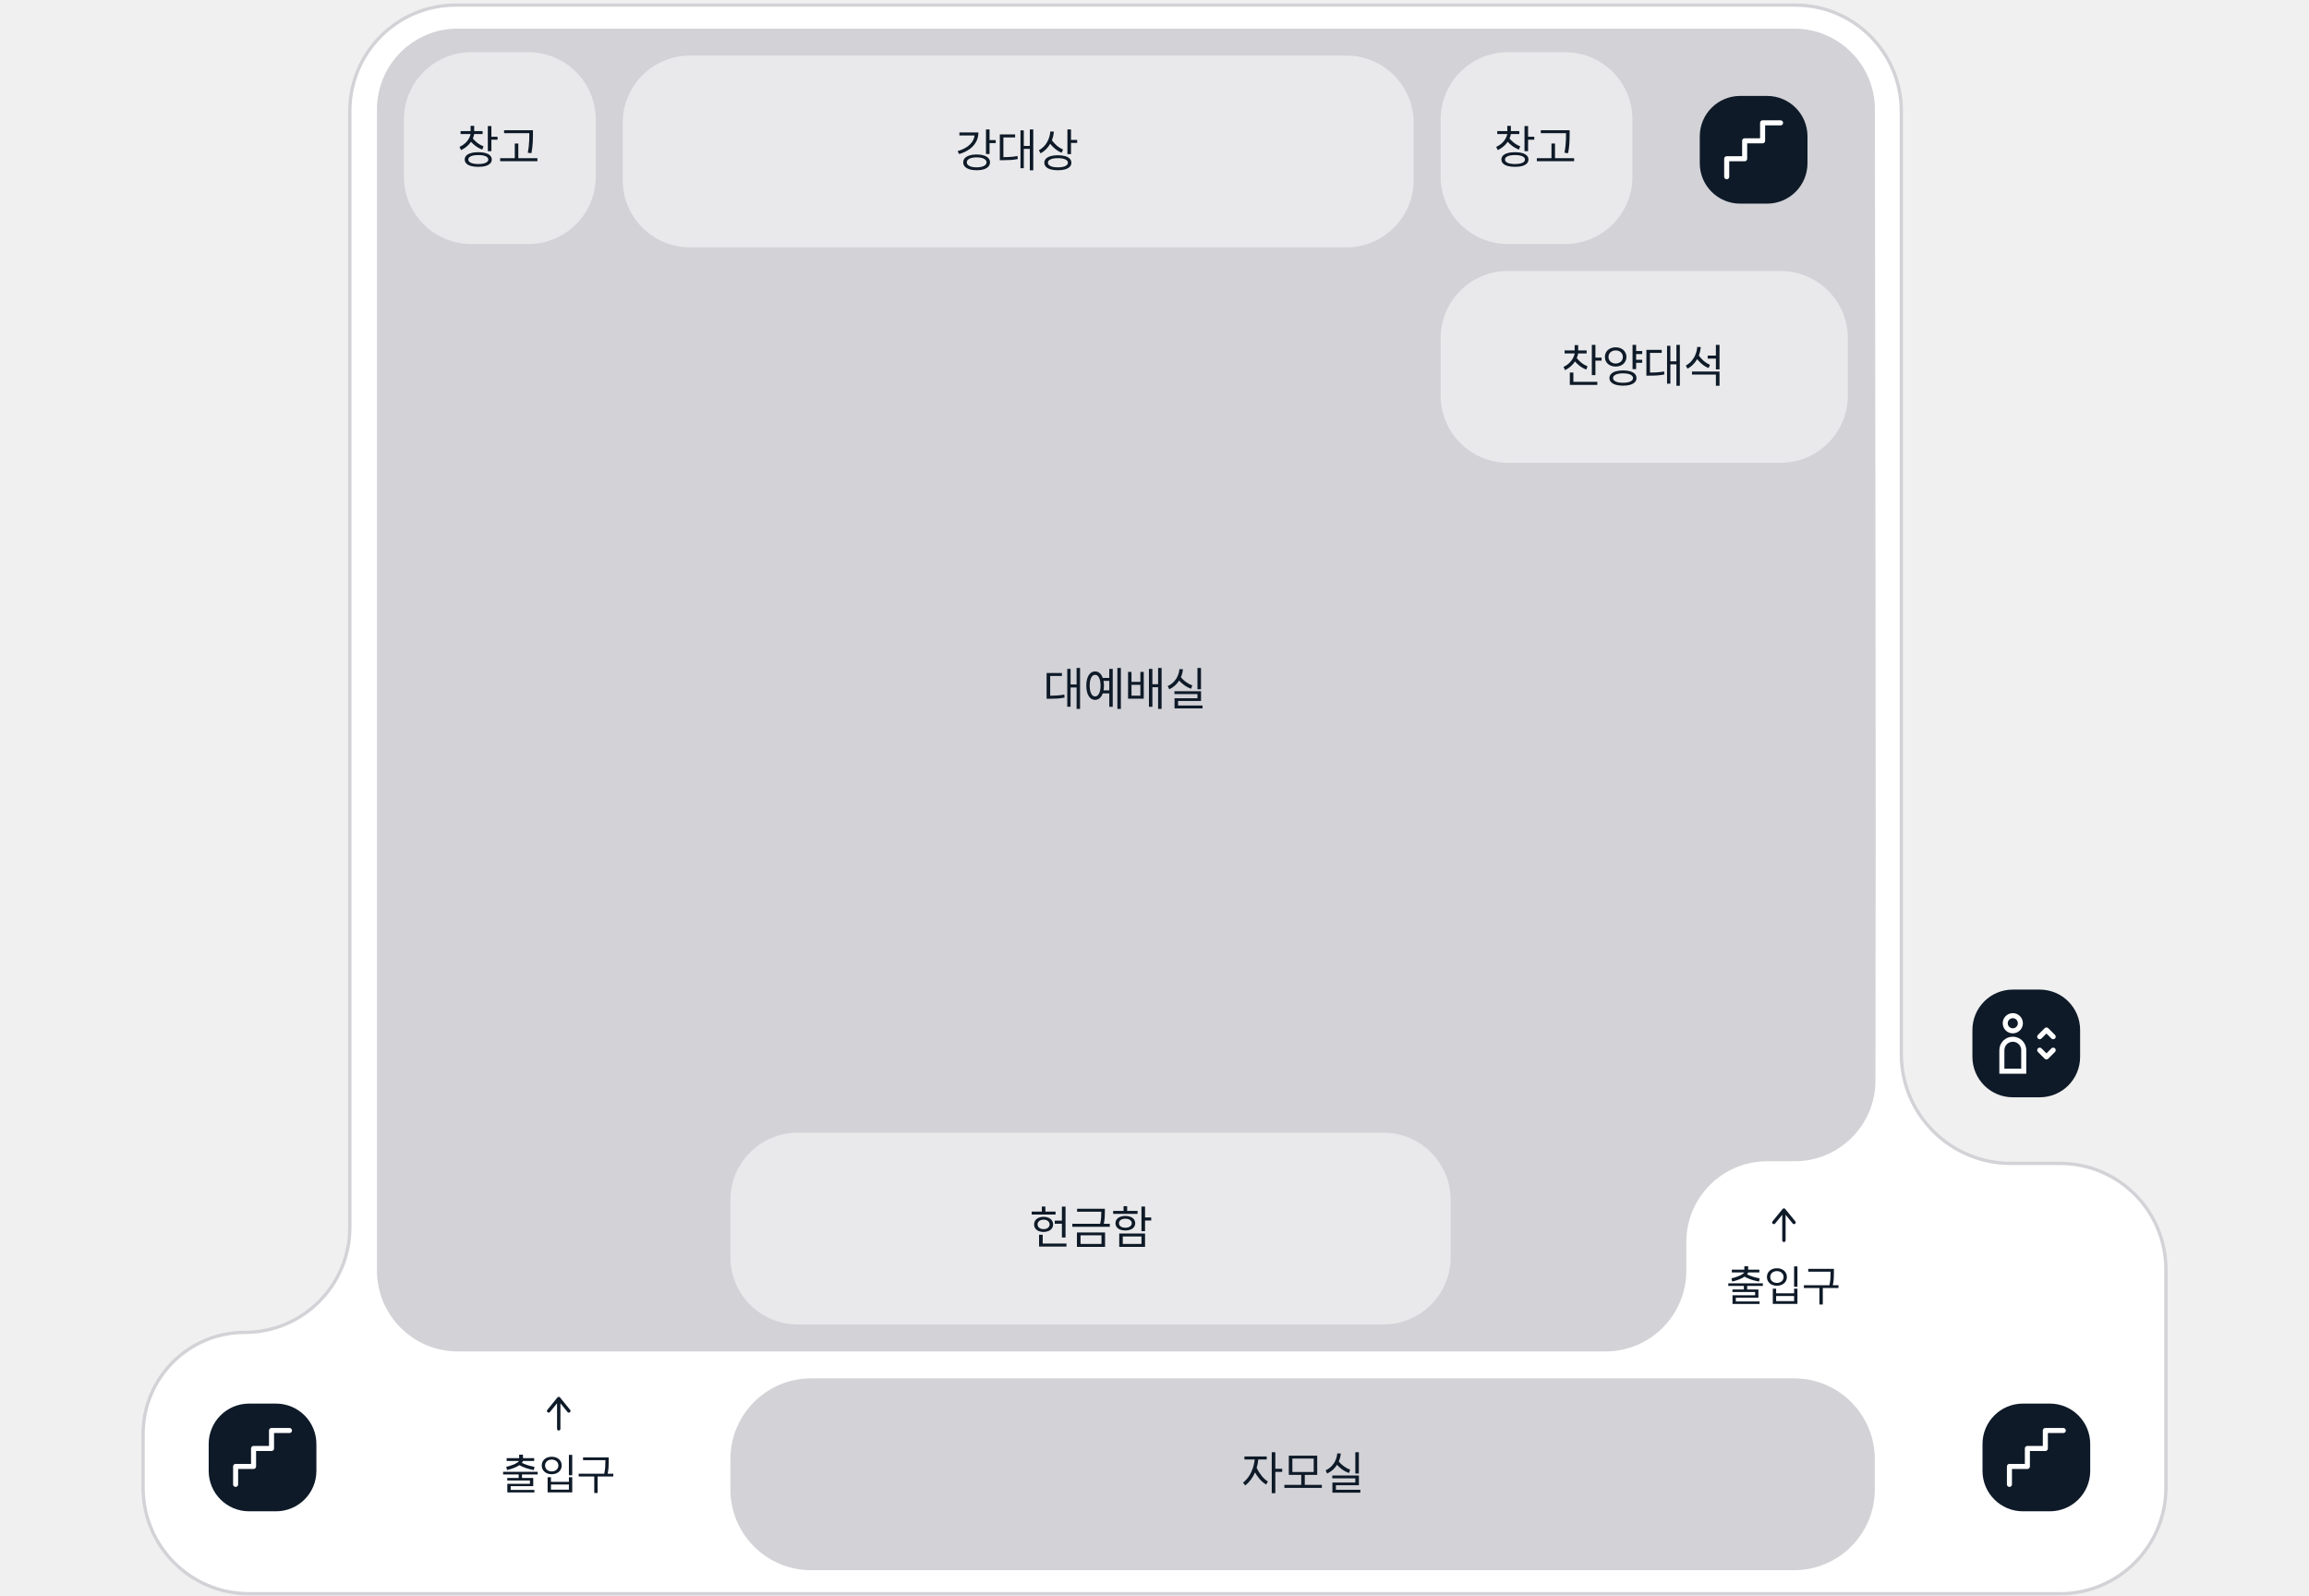
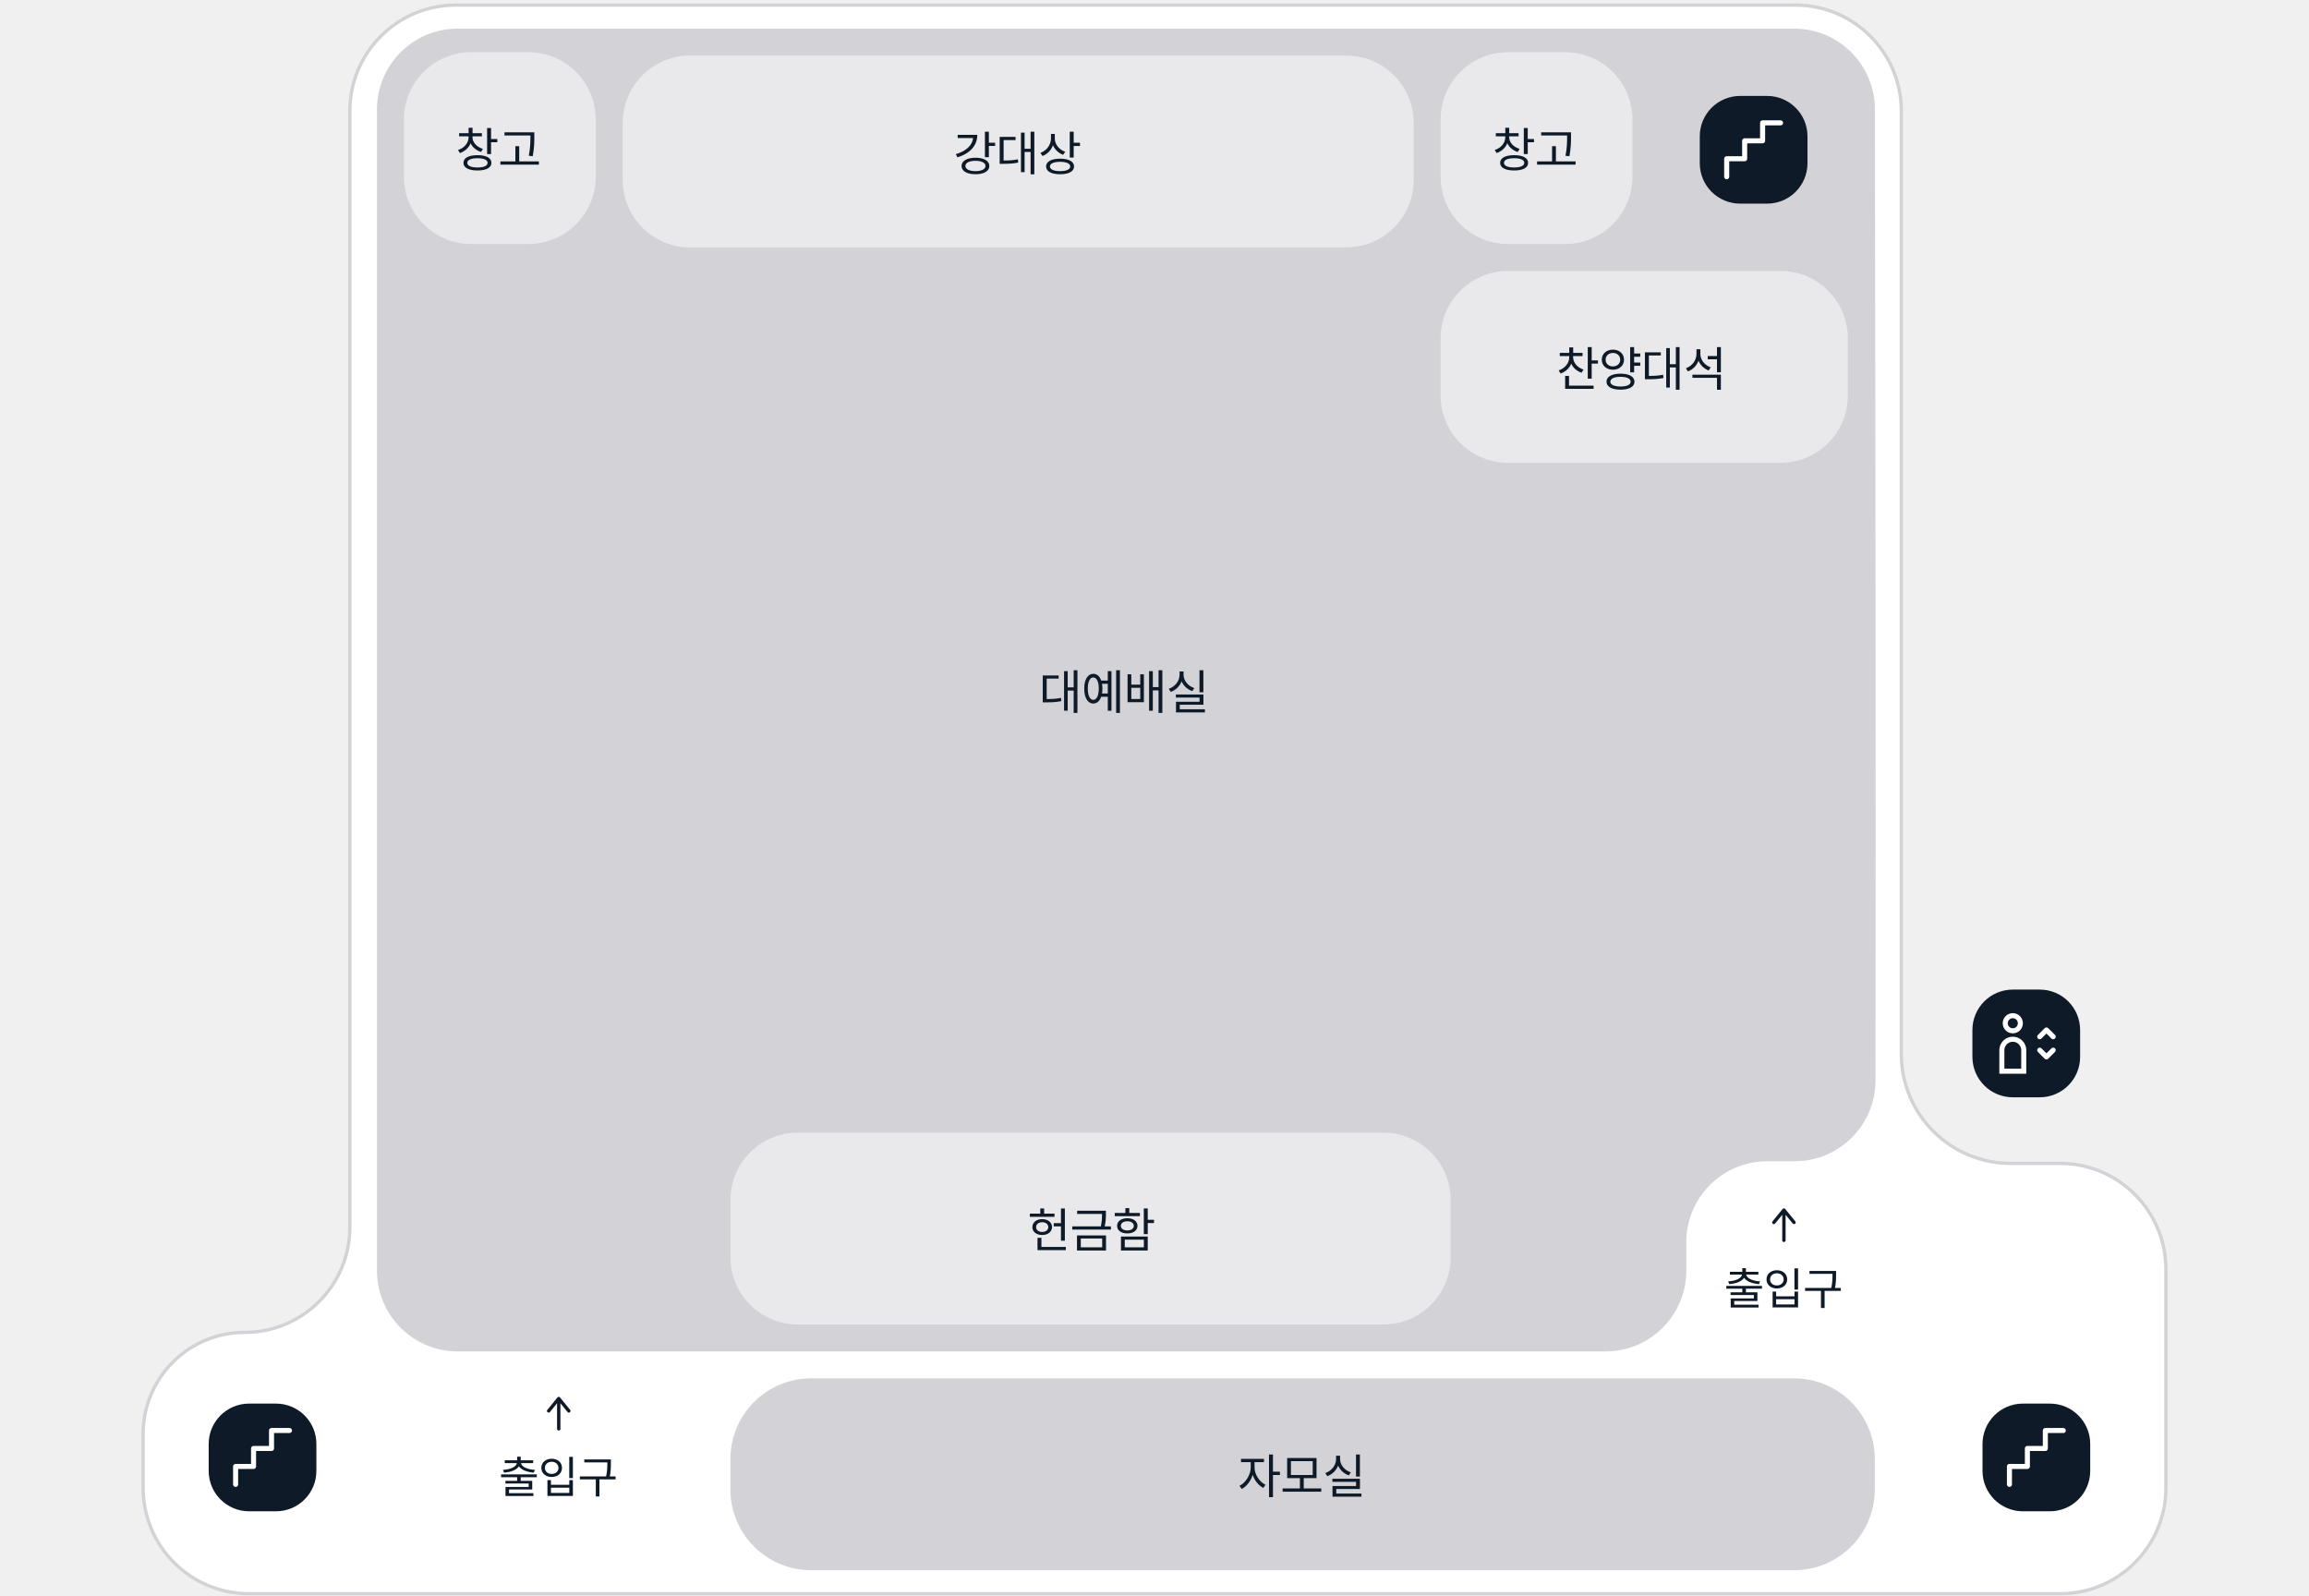
<svg xmlns="http://www.w3.org/2000/svg" xmlns:xlink="http://www.w3.org/1999/xlink" width="686" height="474" viewBox="0 0 686 474" fill="none">
  <use xlink:href="#stroke0_1272_307" fill="white" />
  <mask id="stroke1_1272_307" fill="white">
    <use xlink:href="#stroke0_1272_307" />
  </mask>
  <path d="M597.392 345.126L612 345.126C629.673 345.126 644 359.453 644 377.126L644 442C644 459.673 629.673 474 612 474L103.425 474L74 474C56.327 474 42 459.673 42 442L42 426.044C42 409.082 55.75 395.331 72.712 395.331C89.674 395.331 103.425 381.581 103.425 364.619L103.425 33C103.425 15.327 117.751 1 135.425 1L533.392 1C551.066 1 565.392 15.327 565.392 33L565.392 313.126C565.392 330.799 579.719 345.126 597.392 345.126Z" stroke-width="2" stroke="#D2D2D7" mask="url(#stroke1_1272_307)" />
  <rect x="62" y="417" width="32" height="32" rx="12" fill="#0E1A28" />
  <path d="M86 425H80.667V430.333H75.333V435.667H70V441" stroke-width="1.5" stroke-linecap="round" stroke-linejoin="round" stroke="white" />
  <rect x="589" y="417" width="32" height="32" rx="12" fill="#0E1A28" />
  <path d="M613 425H607.667V430.333H602.333V435.667H597V441" stroke-width="1.5" stroke-linecap="round" stroke-linejoin="round" stroke="white" />
  <path d="M533.025 8.5H136C122.745 8.5 112 19.245 112 32.5V377.5C112 390.755 122.745 401.5 136 401.5H477C490.255 401.5 501 390.755 501 377.5V369C501 355.745 511.745 345 525 345H533.205C546.439 345 557.177 334.274 557.199 321.039C557.365 220.29 557.162 143.707 557.027 32.48C557.011 19.235 546.27 8.5 533.025 8.5Z" fill="#D2D2D7" />
-   <path d="M320.883 198.453V210.607H319.857V204.236H318.066V209.979H317.082V198.727H318.066V203.348H319.857V198.453H320.883ZM315.496 199.943V200.832H312.01V206.684C312.905 206.677 313.671 206.656 314.293 206.602C314.922 206.561 315.558 206.472 316.193 206.342L316.289 207.244C315.599 207.388 314.915 207.477 314.238 207.531C313.568 207.572 312.728 207.6 311.723 207.6H310.943V199.943H315.496ZM333.01 198.453V210.607H331.971V198.453H333.01ZM330.59 198.713V209.992H329.564V206H327.623C327.411 206.608 327.104 207.087 326.714 207.422C326.324 207.757 325.866 207.928 325.354 207.928C324.827 207.928 324.369 207.757 323.973 207.408C323.583 207.066 323.275 206.574 323.063 205.938C322.852 205.303 322.742 204.558 322.742 203.703C322.742 202.849 322.852 202.104 323.063 201.468C323.275 200.832 323.583 200.34 323.973 199.998C324.369 199.649 324.827 199.479 325.354 199.479C325.866 199.479 326.324 199.649 326.714 199.984C327.104 200.319 327.411 200.798 327.623 201.406H329.564V198.713H330.59ZM325.354 200.49C325.025 200.49 324.738 200.62 324.492 200.88C324.253 201.14 324.068 201.509 323.932 201.994C323.809 202.479 323.74 203.047 323.74 203.703C323.74 204.353 323.809 204.92 323.932 205.405C324.068 205.891 324.253 206.26 324.492 206.52C324.738 206.779 325.025 206.909 325.354 206.902C325.675 206.909 325.962 206.779 326.208 206.52C326.454 206.26 326.646 205.891 326.775 205.405C326.912 204.92 326.98 204.353 326.98 203.703C326.98 203.054 326.912 202.486 326.775 201.994C326.646 201.516 326.454 201.14 326.215 200.88C325.969 200.62 325.682 200.49 325.354 200.49ZM327.855 202.295C327.938 202.726 327.979 203.19 327.979 203.703C327.979 204.195 327.938 204.66 327.862 205.098H329.564V202.295H327.855ZM336.168 199.615V202.582H338.807V199.615H339.805V207.572H335.143V199.615H336.168ZM336.168 206.684H338.807V203.457H336.168V206.684ZM345.109 198.453V210.607H344.07V204.168H342.375V209.992H341.35V198.713H342.375V203.279H344.07V198.453H345.109ZM356.812 198.453V204.77H355.76V198.453H356.812ZM356.826 205.357V208.256H350.004V209.609H357.264V210.471H348.951V207.449H355.76V206.205H348.924V205.357H356.826ZM350.38 198.918L350.387 198.795L351.439 198.822C351.439 198.85 351.439 198.891 351.433 198.945C351.426 198.993 351.412 199.109 351.385 199.273C351.364 199.451 351.33 199.622 351.296 199.793C351.262 199.971 351.2 200.189 351.125 200.442C351.043 200.695 350.954 200.948 350.852 201.188C350.94 201.304 351.043 201.427 351.152 201.557C351.269 201.68 351.433 201.844 351.651 202.049C351.87 202.247 352.096 202.438 352.335 202.609C352.574 202.787 352.861 202.972 353.196 203.156C353.531 203.341 353.88 203.498 354.235 203.628L353.88 204.619C353.47 204.476 353.073 204.291 352.684 204.086C352.301 203.867 351.959 203.648 351.658 203.416C351.364 203.184 351.111 202.972 350.899 202.78C350.688 202.589 350.496 202.391 350.325 202.192C349.607 203.334 348.63 204.195 347.386 204.783L346.935 203.833C347.297 203.662 347.639 203.457 347.953 203.238C348.261 203.006 348.527 202.78 348.746 202.541C348.965 202.309 349.163 202.062 349.341 201.81C349.519 201.557 349.662 201.311 349.771 201.064C349.888 200.832 349.983 200.593 350.065 200.367C350.147 200.142 350.209 199.93 350.25 199.738C350.284 199.554 350.318 199.39 350.339 199.246C350.359 199.103 350.373 198.993 350.38 198.918Z" fill="#0E1A28" />
  <path d="M529 80.5H448C436.954 80.5 428 89.454 428 100.5V117.5C428 128.546 436.954 137.5 448 137.5H529C540.046 137.5 549 128.546 549 117.5V100.5C549 89.454 540.046 80.5 529 80.5Z" fill="white" fill-opacity="0.5" />
-   <path d="M474.555 113.445V114.348H466.393V110.67H467.445V113.445H474.555ZM473.994 102.453V106.24H475.826V107.143H473.994V111.449H472.928V102.453H473.994ZM464.834 105.003V104.114H467.828V102.535H468.874V104.114H471.383V105.003H468.874C468.792 105.461 468.655 105.919 468.457 106.377C468.594 106.555 468.744 106.732 468.915 106.917C469.086 107.102 469.305 107.313 469.578 107.553C469.845 107.799 470.166 108.031 470.521 108.257C470.891 108.482 471.267 108.667 471.656 108.817L471.28 109.802C470.904 109.658 470.535 109.48 470.18 109.275C469.817 109.07 469.496 108.852 469.223 108.626C468.936 108.4 468.696 108.188 468.491 107.99C468.286 107.792 468.095 107.594 467.917 107.389C467.22 108.476 466.242 109.337 464.991 109.973L464.513 109.036C464.861 108.858 465.183 108.66 465.477 108.455C465.777 108.236 466.037 108.031 466.242 107.826C466.461 107.621 466.652 107.402 466.83 107.177C467.001 106.951 467.145 106.739 467.254 106.541C467.363 106.35 467.459 106.151 467.541 105.953C467.623 105.748 467.685 105.57 467.726 105.434C467.767 105.283 467.801 105.146 467.828 105.003H464.834ZM487.898 104.299V105.188H486.094V106.883H487.898V107.785H486.094V109.672H485.027V102.453H486.094V104.299H487.898ZM480.01 103.191C480.618 103.185 481.165 103.308 481.65 103.547C482.136 103.786 482.512 104.128 482.785 104.559C483.065 104.996 483.202 105.495 483.209 106.049C483.202 106.603 483.065 107.102 482.785 107.525C482.512 107.963 482.136 108.298 481.65 108.537C481.165 108.776 480.618 108.899 480.01 108.906C479.401 108.899 478.848 108.776 478.369 108.537C477.877 108.298 477.501 107.963 477.228 107.525C476.954 107.102 476.817 106.603 476.824 106.049C476.817 105.495 476.954 104.996 477.228 104.559C477.501 104.128 477.877 103.786 478.369 103.547C478.848 103.308 479.401 103.185 480.01 103.191ZM480.01 104.107C479.606 104.101 479.237 104.183 478.916 104.347C478.588 104.511 478.328 104.743 478.15 105.037C477.959 105.331 477.87 105.673 477.877 106.049C477.87 106.425 477.959 106.76 478.15 107.054C478.328 107.348 478.588 107.58 478.916 107.744C479.237 107.915 479.606 107.997 480.01 108.004C480.42 107.997 480.789 107.915 481.117 107.744C481.438 107.58 481.691 107.348 481.883 107.061C482.061 106.76 482.156 106.425 482.156 106.049C482.156 105.673 482.061 105.331 481.883 105.037C481.691 104.743 481.438 104.511 481.117 104.347C480.789 104.183 480.42 104.101 480.01 104.107ZM482.197 110.041C483.024 110.048 483.735 110.137 484.337 110.314C484.938 110.499 485.396 110.759 485.725 111.094C486.039 111.436 486.203 111.846 486.203 112.324C486.203 112.796 486.039 113.199 485.718 113.541C485.396 113.876 484.932 114.136 484.33 114.313C483.729 114.491 483.018 114.58 482.197 114.58C481.37 114.58 480.659 114.491 480.051 114.313C479.442 114.136 478.978 113.876 478.656 113.541C478.328 113.199 478.164 112.796 478.164 112.324C478.164 111.846 478.328 111.436 478.656 111.094C478.978 110.759 479.442 110.499 480.051 110.314C480.652 110.137 481.37 110.048 482.197 110.041ZM482.197 110.916C481.589 110.916 481.062 110.971 480.611 111.08C480.174 111.196 479.832 111.354 479.593 111.572C479.354 111.777 479.237 112.03 479.244 112.324C479.237 112.611 479.354 112.857 479.593 113.069C479.832 113.281 480.174 113.438 480.618 113.555C481.062 113.664 481.589 113.719 482.197 113.719C482.806 113.719 483.339 113.664 483.783 113.555C484.228 113.438 484.569 113.281 484.809 113.069C485.048 112.857 485.164 112.611 485.164 112.324C485.164 112.03 485.048 111.777 484.809 111.572C484.569 111.354 484.228 111.196 483.783 111.08C483.339 110.971 482.806 110.916 482.197 110.916ZM499.082 102.453V114.607H498.057V108.236H496.266V113.979H495.281V102.727H496.266V107.348H498.057V102.453H499.082ZM493.695 103.943V104.832H490.209V110.684C491.104 110.677 491.87 110.656 492.492 110.602C493.121 110.561 493.757 110.472 494.393 110.342L494.488 111.244C493.798 111.388 493.114 111.477 492.438 111.531C491.768 111.572 490.927 111.6 489.922 111.6H489.143V103.943H493.695ZM510.867 110.383V114.607H509.787V111.271H502.691V110.383H510.867ZM510.867 102.453V109.74H509.787V106.541H507.354V105.639H509.787V102.453H510.867ZM504.229 103.198L504.236 103.068L505.289 103.096C505.282 103.178 505.275 103.294 505.262 103.444C505.255 103.595 505.2 103.889 505.104 104.333C505.009 104.777 504.886 105.201 504.729 105.611C504.817 105.741 504.913 105.885 505.029 106.021C505.139 106.172 505.303 106.356 505.508 106.582C505.727 106.814 505.945 107.033 506.178 107.231C506.41 107.43 506.69 107.635 507.019 107.854C507.347 108.059 507.682 108.236 508.023 108.38L507.627 109.351C507.23 109.193 506.848 108.995 506.485 108.77C506.123 108.544 505.795 108.305 505.508 108.045C505.228 107.799 504.981 107.566 504.783 107.348C504.578 107.143 504.387 106.924 504.216 106.698C503.525 107.922 502.575 108.872 501.358 109.535L500.853 108.612C501.208 108.414 501.536 108.195 501.844 107.942C502.145 107.689 502.404 107.437 502.616 107.177C502.828 106.917 503.026 106.65 503.197 106.363C503.375 106.09 503.519 105.816 503.628 105.557C503.737 105.29 503.833 105.037 503.915 104.791C503.997 104.538 504.059 104.312 504.1 104.107C504.134 103.896 504.168 103.718 504.188 103.561C504.209 103.403 504.223 103.287 504.229 103.198Z" fill="#0E1A28" />
  <path d="M411 336.5H237C225.954 336.5 217 345.454 217 356.5V373.5C217 384.546 225.954 393.5 237 393.5H411C422.046 393.5 431 384.546 431 373.5V356.5C431 345.454 422.046 336.5 411 336.5Z" fill="white" fill-opacity="0.5" />
-   <path d="M316.568 358.467V367.654H315.488V363.553H313.369V362.65H315.488V358.467H316.568ZM313.602 359.957V360.832H306.506V359.957H309.527V358.453H310.58V359.957H313.602ZM310.047 361.502C310.587 361.502 311.072 361.598 311.503 361.789C311.934 361.974 312.269 362.24 312.508 362.582C312.747 362.931 312.87 363.327 312.877 363.771C312.87 364.216 312.747 364.605 312.508 364.947C312.269 365.282 311.934 365.549 311.503 365.733C311.072 365.918 310.587 366.014 310.047 366.014C309.5 366.014 309.015 365.918 308.584 365.733C308.16 365.549 307.832 365.282 307.586 364.947C307.354 364.605 307.23 364.216 307.23 363.771C307.23 363.327 307.354 362.931 307.586 362.582C307.832 362.24 308.16 361.974 308.584 361.789C309.015 361.598 309.5 361.502 310.047 361.502ZM310.047 362.35C309.698 362.35 309.391 362.411 309.117 362.527C308.851 362.65 308.639 362.821 308.488 363.033C308.331 363.252 308.256 363.498 308.256 363.771C308.256 364.045 308.331 364.291 308.488 364.503C308.639 364.715 308.851 364.879 309.117 365.002C309.391 365.111 309.698 365.173 310.047 365.166C310.396 365.173 310.703 365.111 310.977 365.002C311.243 364.879 311.455 364.715 311.605 364.503C311.763 364.291 311.838 364.045 311.838 363.771C311.838 363.498 311.763 363.252 311.605 363.033C311.455 362.821 311.243 362.65 310.977 362.527C310.703 362.411 310.396 362.35 310.047 362.35ZM316.842 369.445V370.348H308.707V366.834H309.787V369.445H316.842ZM328.258 359.109V360.012C328.258 360.668 328.237 361.256 328.203 361.789C328.169 362.309 328.08 362.91 327.937 363.58H329.721V364.469H318.592V363.58H326.856C327 362.903 327.096 362.309 327.137 361.782C327.171 361.256 327.191 360.668 327.191 360.012V359.998H320V359.109H328.258ZM328.312 366.15V370.443H319.959V366.15H328.312ZM321.025 366.998V369.568H327.246V366.998H321.025ZM340.193 358.453V361.693H342.025V362.609H340.193V365.781H339.127V358.453H340.193ZM340.193 366.479V370.443H332.523V366.479H340.193ZM333.576 367.34V369.568H339.127V367.34H333.576ZM337.965 359.752V360.641H330.719V359.752H333.809V358.357H334.875V359.752H337.965ZM334.342 361.242C334.923 361.242 335.429 361.331 335.873 361.516C336.311 361.693 336.652 361.946 336.898 362.268C337.138 362.596 337.261 362.972 337.268 363.402C337.261 363.84 337.138 364.223 336.898 364.551C336.652 364.879 336.311 365.132 335.873 365.31C335.429 365.487 334.923 365.576 334.342 365.576C333.761 365.576 333.248 365.487 332.797 365.31C332.359 365.132 332.011 364.879 331.771 364.551C331.532 364.223 331.409 363.84 331.416 363.402C331.409 362.972 331.532 362.596 331.771 362.268C332.011 361.946 332.359 361.693 332.797 361.516C333.248 361.331 333.761 361.242 334.342 361.242ZM334.342 362.076C333.966 362.076 333.631 362.131 333.344 362.24C333.05 362.356 332.824 362.514 332.674 362.712C332.51 362.91 332.435 363.143 332.441 363.402C332.435 363.676 332.51 363.915 332.674 364.113C332.824 364.318 333.05 364.476 333.337 364.585C333.624 364.694 333.959 364.749 334.342 364.756C334.718 364.749 335.053 364.694 335.34 364.585C335.627 364.476 335.853 364.318 336.01 364.113C336.167 363.915 336.249 363.676 336.256 363.402C336.249 363.143 336.167 362.91 336.01 362.712C335.846 362.514 335.62 362.356 335.333 362.24C335.046 362.131 334.718 362.076 334.342 362.076Z" fill="#0E1A28" />
  <path d="M400 16.5H205C193.954 16.5 185 25.454 185 36.5V53.5C185 64.546 193.954 73.5 205 73.5H400C411.046 73.5 420 64.546 420 53.5V36.5C420 25.454 411.046 16.5 400 16.5Z" fill="white" fill-opacity="0.5" />
-   <path d="M293.994 38.453V41.625H295.826V42.514H293.994V45.754H292.928V38.453H293.994ZM290.686 39.355C290.686 40.374 290.453 41.304 289.995 42.145C289.537 42.985 288.874 43.717 288.02 44.332C287.165 44.94 286.14 45.419 284.957 45.768L284.506 44.893C285.483 44.612 286.331 44.236 287.062 43.785C287.794 43.32 288.368 42.794 288.785 42.192C289.209 41.591 289.455 40.941 289.53 40.244H285.039V39.355H290.686ZM290.152 45.891C290.966 45.891 291.67 45.986 292.271 46.178C292.866 46.362 293.324 46.636 293.652 46.984C293.967 47.333 294.131 47.75 294.131 48.228C294.131 48.714 293.967 49.138 293.652 49.486C293.324 49.842 292.866 50.115 292.271 50.3C291.67 50.484 290.966 50.58 290.152 50.58C289.346 50.58 288.642 50.484 288.047 50.3C287.445 50.115 286.98 49.842 286.652 49.486C286.331 49.138 286.167 48.714 286.174 48.228C286.167 47.75 286.331 47.333 286.652 46.984C286.98 46.636 287.445 46.362 288.047 46.178C288.648 45.986 289.353 45.891 290.152 45.891ZM290.152 46.752C289.564 46.745 289.052 46.807 288.607 46.923C288.17 47.039 287.828 47.217 287.596 47.435C287.35 47.668 287.233 47.928 287.24 48.228C287.233 48.529 287.35 48.789 287.589 49.022C287.828 49.24 288.163 49.418 288.607 49.541C289.052 49.657 289.564 49.719 290.152 49.719C290.747 49.719 291.26 49.657 291.704 49.541C292.148 49.418 292.49 49.24 292.729 49.022C292.969 48.789 293.092 48.529 293.092 48.228C293.092 47.928 292.969 47.668 292.729 47.435C292.49 47.217 292.148 47.039 291.704 46.923C291.26 46.807 290.747 46.745 290.152 46.752ZM306.982 38.453V50.607H305.957V44.236H304.166V49.978H303.182V38.727H304.166V43.348H305.957V38.453H306.982ZM301.596 39.943V40.832H298.109V46.684C299.005 46.677 299.771 46.656 300.393 46.602C301.021 46.56 301.657 46.472 302.293 46.342L302.389 47.244C301.698 47.388 301.015 47.477 300.338 47.531C299.668 47.572 298.827 47.6 297.822 47.6H297.043V39.943H301.596ZM318.193 38.453V41.557H320.025V42.459H318.193V45.795H317.127V38.453H318.193ZM314.297 46.123C315.124 46.123 315.842 46.212 316.443 46.383C317.045 46.56 317.503 46.813 317.824 47.148C318.146 47.483 318.303 47.88 318.303 48.338C318.303 48.81 318.146 49.213 317.824 49.548C317.503 49.883 317.045 50.143 316.443 50.32C315.842 50.491 315.124 50.58 314.297 50.58C313.47 50.58 312.752 50.491 312.144 50.32C311.535 50.143 311.07 49.883 310.749 49.548C310.428 49.213 310.264 48.81 310.264 48.338C310.264 47.88 310.428 47.483 310.749 47.148C311.07 46.813 311.535 46.56 312.144 46.383C312.752 46.212 313.47 46.123 314.297 46.123ZM314.297 46.984C313.688 46.984 313.162 47.039 312.718 47.148C312.273 47.251 311.932 47.408 311.692 47.613C311.453 47.818 311.337 48.058 311.344 48.338C311.337 48.625 311.453 48.871 311.692 49.076C311.932 49.288 312.273 49.445 312.711 49.555C313.162 49.664 313.688 49.719 314.297 49.719C314.912 49.719 315.445 49.664 315.883 49.555C316.334 49.445 316.669 49.288 316.908 49.076C317.147 48.871 317.264 48.625 317.264 48.338C317.264 48.058 317.147 47.812 316.908 47.613C316.669 47.408 316.327 47.251 315.883 47.148C315.438 47.039 314.905 46.984 314.297 46.984ZM312.027 39.205C312.034 39.144 312.034 39.102 312.034 39.068L313.087 39.096L313.08 39.157C313.039 39.957 312.854 40.784 312.52 41.645C312.608 41.775 312.704 41.905 312.813 42.049C312.923 42.192 313.087 42.377 313.299 42.609C313.511 42.835 313.736 43.054 313.969 43.252C314.201 43.45 314.481 43.662 314.816 43.874C315.145 44.086 315.479 44.264 315.828 44.407L315.432 45.378C315.035 45.221 314.652 45.023 314.283 44.797C313.921 44.565 313.593 44.325 313.312 44.072C313.025 43.819 312.779 43.594 312.574 43.375C312.369 43.17 312.178 42.951 312.007 42.726C311.316 43.949 310.366 44.899 309.149 45.562L308.644 44.64C308.999 44.441 309.327 44.223 309.635 43.963C309.936 43.717 310.195 43.457 310.407 43.211C310.619 42.951 310.817 42.685 310.988 42.391C311.166 42.097 311.31 41.83 311.419 41.57C311.528 41.324 311.624 41.065 311.713 40.791C311.795 40.531 311.856 40.299 311.891 40.114C311.932 39.93 311.966 39.745 311.986 39.56C312.007 39.376 312.021 39.26 312.027 39.205Z" fill="#0E1A28" />
  <path d="M465 15.5H448C436.954 15.5 428 24.454 428 35.5V52.5C428 63.546 436.954 72.5 448 72.5H465C476.046 72.5 485 63.546 485 52.5V35.5C485 24.454 476.046 15.5 465 15.5Z" fill="white" fill-opacity="0.5" />
-   <path d="M450.098 45.219C450.925 45.219 451.643 45.301 452.244 45.478C452.846 45.643 453.304 45.895 453.625 46.217C453.946 46.545 454.104 46.935 454.104 47.393C454.104 47.851 453.946 48.247 453.625 48.568C453.304 48.897 452.846 49.143 452.244 49.313C451.649 49.484 450.932 49.566 450.098 49.566C449.257 49.566 448.539 49.484 447.938 49.313C447.329 49.143 446.871 48.897 446.543 48.568C446.229 48.247 446.064 47.851 446.064 47.393C446.064 46.935 446.229 46.545 446.543 46.217C446.871 45.895 447.329 45.643 447.938 45.478C448.546 45.301 449.264 45.219 450.098 45.219ZM450.098 46.066C449.482 46.066 448.949 46.121 448.512 46.217C448.061 46.326 447.726 46.477 447.486 46.675C447.254 46.873 447.138 47.112 447.145 47.393C447.138 47.673 447.254 47.912 447.486 48.117C447.726 48.315 448.061 48.473 448.512 48.575C448.949 48.678 449.482 48.732 450.098 48.732C450.713 48.732 451.246 48.678 451.684 48.575C452.135 48.473 452.47 48.315 452.709 48.117C452.948 47.912 453.064 47.673 453.064 47.393C453.064 46.976 452.805 46.648 452.278 46.415C451.752 46.183 451.027 46.066 450.098 46.066ZM453.994 37.453V40.625H455.826V41.514H453.994V44.918H452.928V37.453H453.994ZM444.834 39.832V38.943H447.814V37.398H448.881V38.943H451.383V39.832H448.881C448.806 40.276 448.669 40.721 448.478 41.151C448.614 41.322 448.771 41.493 448.942 41.664C449.113 41.835 449.332 42.04 449.605 42.266C449.865 42.498 450.18 42.717 450.535 42.929C450.897 43.141 451.267 43.312 451.649 43.455L451.287 44.44C450.911 44.303 450.542 44.139 450.187 43.934C449.831 43.742 449.51 43.53 449.236 43.318C448.949 43.1 448.71 42.895 448.505 42.703C448.3 42.519 448.108 42.327 447.931 42.129C447.227 43.161 446.249 43.988 444.984 44.603L444.52 43.66C445.9 42.983 446.878 42.06 447.445 40.878C447.616 40.529 447.739 40.181 447.814 39.832H444.834ZM466.34 38.684V39.9V40.051C466.333 41.056 466.299 41.951 466.244 42.744C466.196 43.544 466.073 44.46 465.889 45.506L464.795 45.383C464.938 44.665 465.048 43.981 465.109 43.346C465.178 42.71 465.219 42.143 465.232 41.644C465.253 41.145 465.26 40.563 465.26 39.9V39.572H457.768V38.684H466.34ZM467.666 46.996V47.885H456.592V46.996H460.939V42.648H461.992V46.996H467.666Z" fill="#0E1A28" />
  <path d="M157 15.5H140C128.954 15.5 120 24.454 120 35.5V52.5C120 63.546 128.954 72.5 140 72.5H157C168.046 72.5 177 63.546 177 52.5V35.5C177 24.454 168.046 15.5 157 15.5Z" fill="white" fill-opacity="0.5" />
-   <path d="M142.098 45.219C142.925 45.219 143.643 45.301 144.244 45.478C144.846 45.643 145.304 45.895 145.625 46.217C145.946 46.545 146.104 46.935 146.104 47.393C146.104 47.851 145.946 48.247 145.625 48.568C145.304 48.897 144.846 49.143 144.244 49.313C143.649 49.484 142.932 49.566 142.098 49.566C141.257 49.566 140.539 49.484 139.938 49.313C139.329 49.143 138.871 48.897 138.543 48.568C138.229 48.247 138.064 47.851 138.064 47.393C138.064 46.935 138.229 46.545 138.543 46.217C138.871 45.895 139.329 45.643 139.938 45.478C140.546 45.301 141.264 45.219 142.098 45.219ZM142.098 46.066C141.482 46.066 140.949 46.121 140.512 46.217C140.061 46.326 139.726 46.477 139.486 46.675C139.254 46.873 139.138 47.112 139.145 47.393C139.138 47.673 139.254 47.912 139.486 48.117C139.726 48.315 140.061 48.473 140.512 48.575C140.949 48.678 141.482 48.732 142.098 48.732C142.713 48.732 143.246 48.678 143.684 48.575C144.135 48.473 144.47 48.315 144.709 48.117C144.948 47.912 145.064 47.673 145.064 47.393C145.064 46.976 144.805 46.648 144.278 46.415C143.752 46.183 143.027 46.066 142.098 46.066ZM145.994 37.453V40.625H147.826V41.514H145.994V44.918H144.928V37.453H145.994ZM136.834 39.832V38.943H139.814V37.398H140.881V38.943H143.383V39.832H140.881C140.806 40.276 140.669 40.721 140.478 41.151C140.614 41.322 140.771 41.493 140.942 41.664C141.113 41.835 141.332 42.04 141.605 42.266C141.865 42.498 142.18 42.717 142.535 42.929C142.897 43.141 143.267 43.312 143.649 43.455L143.287 44.44C142.911 44.303 142.542 44.139 142.187 43.934C141.831 43.742 141.51 43.53 141.236 43.318C140.949 43.1 140.71 42.895 140.505 42.703C140.3 42.519 140.108 42.327 139.931 42.129C139.227 43.161 138.249 43.988 136.984 44.603L136.52 43.66C137.9 42.983 138.878 42.06 139.445 40.878C139.616 40.529 139.739 40.181 139.814 39.832H136.834ZM158.34 38.684V39.9V40.051C158.333 41.056 158.299 41.951 158.244 42.744C158.196 43.544 158.073 44.46 157.889 45.506L156.795 45.383C156.938 44.665 157.048 43.981 157.109 43.346C157.178 42.71 157.219 42.143 157.232 41.644C157.253 41.145 157.26 40.563 157.26 39.9V39.572H149.768V38.684H158.34ZM159.666 46.996V47.885H148.592V46.996H152.939V42.648H153.992V46.996H159.666Z" fill="#0E1A28" />
  <path d="M533 409.5H241C227.745 409.5 217 420.245 217 433.5V442.5C217 455.755 227.745 466.5 241 466.5H533C546.255 466.5 557 455.755 557 442.5V433.5C557 420.245 546.255 409.5 533 409.5Z" fill="#D2D2D7" />
-   <path d="M369.718 433.6V432.711H376.342V433.6H373.833C373.758 434.427 373.601 435.261 373.348 436.102C373.45 436.307 373.56 436.519 373.676 436.73C373.792 436.942 373.963 437.223 374.182 437.558C374.4 437.893 374.626 438.207 374.865 438.501C375.098 438.795 375.378 439.089 375.699 439.396C376.027 439.697 376.362 439.95 376.697 440.148L376.164 441.051C375.788 440.825 375.426 440.565 375.07 440.258C374.729 439.95 374.414 439.636 374.141 439.301C373.867 438.966 373.628 438.658 373.43 438.357C373.225 438.07 373.033 437.763 372.862 437.455C372.172 439.048 371.208 440.333 369.964 441.317L369.308 440.49C369.684 440.189 370.039 439.854 370.354 439.485C370.682 439.116 370.955 438.754 371.174 438.392C371.406 438.029 371.604 437.653 371.789 437.25C371.967 436.847 372.11 436.484 372.227 436.149C372.336 435.814 372.432 435.473 372.514 435.124C372.589 434.775 372.65 434.488 372.685 434.256C372.719 434.037 372.753 433.812 372.773 433.6H369.718ZM378.898 431.453V436.375H380.936V437.291H378.898V443.607H377.832V431.453H378.898ZM392.721 441.146V442.049H381.592V441.146H386.596V438.18H382.904V432.479H391.34V438.18H387.648V441.146H392.721ZM383.957 433.34V437.318H390.301V433.34H383.957ZM403.713 431.453V437.77H402.66V431.453H403.713ZM403.727 438.357V441.256H396.904V442.609H404.164V443.471H395.852V440.449H402.66V439.205H395.824V438.357H403.727ZM397.28 431.918L397.287 431.795L398.34 431.822C398.34 431.85 398.34 431.891 398.333 431.945C398.326 431.993 398.312 432.109 398.285 432.273C398.265 432.451 398.23 432.622 398.196 432.793C398.162 432.971 398.101 433.189 398.025 433.442C397.943 433.695 397.854 433.948 397.752 434.188C397.841 434.304 397.943 434.427 398.053 434.557C398.169 434.68 398.333 434.844 398.552 435.049C398.771 435.247 398.996 435.438 399.235 435.609C399.475 435.787 399.762 435.972 400.097 436.156C400.432 436.341 400.78 436.498 401.136 436.628L400.78 437.619C400.37 437.476 399.974 437.291 399.584 437.086C399.201 436.867 398.859 436.648 398.559 436.416C398.265 436.184 398.012 435.972 397.8 435.78C397.588 435.589 397.396 435.391 397.226 435.192C396.508 436.334 395.53 437.195 394.286 437.783L393.835 436.833C394.197 436.662 394.539 436.457 394.854 436.238C395.161 436.006 395.428 435.78 395.646 435.541C395.865 435.309 396.063 435.062 396.241 434.81C396.419 434.557 396.562 434.311 396.672 434.064C396.788 433.832 396.884 433.593 396.966 433.367C397.048 433.142 397.109 432.93 397.15 432.738C397.185 432.554 397.219 432.39 397.239 432.246C397.26 432.103 397.273 431.993 397.28 431.918Z" fill="#0E1A28" />
  <rect x="586" y="294" width="32" height="32" rx="12" fill="#0E1A28" />
  <path d="M606 308L608 306L610 308" stroke-width="1.5" stroke-linecap="round" stroke-linejoin="round" stroke="white" />
  <path d="M610 312L608 314L606 312" stroke-width="1.5" stroke-linecap="round" stroke-linejoin="round" stroke="white" />
  <path d="M600.25 304C600.25 305.243 599.243 306.25 598 306.25C596.757 306.25 595.75 305.243 595.75 304C595.75 302.757 596.757 301.75 598 301.75C599.243 301.75 600.25 302.757 600.25 304Z" stroke-width="1.5" stroke="white" />
  <mask id="stroke2_1272_307" fill="white">
    <path d="M594 312C594 309.791 595.791 308 598 308C600.209 308 602 309.791 602 312V319H594V312Z" />
  </mask>
  <path d="M602 319V312C602 309.791 600.209 308 598 308C595.791 308 594 309.791 594 312V319H602Z" stroke-width="3" stroke="white" mask="url(#stroke2_1272_307)" />
-   <path d="M159.74 437.27V438.044H155.081V439.098H158.42V441.535H151.717V442.64H158.763V443.401H150.727V440.824H157.442V439.847H150.701V439.098H154.104V438.044H149.47V437.27H159.74ZM150.523 434.039V433.213H154.243V432.179H155.379V433.213H158.699V434.039H155.379C155.31 434.223 155.202 434.407 155.049 434.591C156.078 435.13 157.322 435.524 158.782 435.784L158.617 436.749C158.09 436.654 157.582 436.546 157.093 436.406C156.604 436.279 156.186 436.14 155.817 435.994C155.462 435.848 155.164 435.721 154.929 435.613C154.694 435.505 154.484 435.397 154.294 435.289C153.462 435.879 152.244 436.362 150.638 436.743L150.409 435.791C150.746 435.708 151.076 435.619 151.399 435.524C151.723 435.429 152.072 435.308 152.447 435.162C152.821 435.016 153.17 434.851 153.481 434.654C153.799 434.458 154.053 434.254 154.243 434.039H150.523ZM170.011 432.242V438.298H169.021V432.242H170.011ZM163.688 438.869V440.24H169.021V438.869H170.011V443.376H162.698V438.869H163.688ZM163.688 442.563H169.021V441.04H163.688V442.563ZM163.917 432.801C164.482 432.794 164.99 432.902 165.44 433.118C165.891 433.334 166.24 433.639 166.494 434.032C166.748 434.432 166.875 434.883 166.875 435.391C166.875 435.892 166.748 436.343 166.494 436.736C166.24 437.13 165.891 437.435 165.44 437.65C164.99 437.873 164.482 437.98 163.917 437.98C163.352 437.98 162.844 437.873 162.394 437.65C161.943 437.435 161.594 437.13 161.34 436.736C161.086 436.343 160.959 435.892 160.959 435.391C160.959 434.883 161.086 434.432 161.34 434.032C161.594 433.639 161.943 433.334 162.394 433.118C162.844 432.902 163.352 432.794 163.917 432.801ZM163.917 433.639C163.536 433.632 163.193 433.708 162.889 433.854C162.59 434.007 162.355 434.216 162.184 434.483C162.013 434.75 161.93 435.054 161.937 435.391C161.93 435.727 162.013 436.032 162.184 436.305C162.355 436.571 162.59 436.781 162.889 436.927C163.193 437.079 163.536 437.155 163.917 437.155C164.292 437.155 164.634 437.079 164.933 436.927C165.231 436.781 165.466 436.571 165.644 436.305C165.809 436.032 165.897 435.727 165.897 435.391C165.897 435.054 165.809 434.75 165.644 434.483C165.466 434.216 165.231 434.007 164.933 433.854C164.634 433.708 164.292 433.632 163.917 433.639ZM180.853 432.979V433.969C180.853 434.699 180.833 435.34 180.802 435.905C180.764 436.47 180.675 437.111 180.529 437.828H182.211V438.653H177.552V443.554H176.549V438.653H171.928V437.828H179.52C179.672 437.111 179.767 436.463 179.805 435.898C179.843 435.333 179.862 434.686 179.862 433.969V433.804H173.223V432.979H180.853Z" fill="#0E1A28" />
  <path d="M169 419.182L166 415.5L163 419.182M166 415.5V424.5" stroke-linecap="round" stroke-linejoin="round" stroke="#0E1A28" />
-   <path d="M523.74 381.27V382.044H519.081V383.098H522.42V385.535H515.717V386.64H522.763V387.401H514.727V384.824H521.442V383.847H514.701V383.098H518.104V382.044H513.47V381.27H523.74ZM514.523 378.039V377.213H518.243V376.179H519.379V377.213H522.699V378.039H519.379C519.31 378.223 519.202 378.407 519.049 378.591C520.078 379.13 521.322 379.524 522.782 379.784L522.617 380.749C522.09 380.654 521.582 380.546 521.093 380.406C520.604 380.279 520.186 380.14 519.817 379.994C519.462 379.848 519.164 379.721 518.929 379.613C518.694 379.505 518.484 379.397 518.294 379.289C517.462 379.879 516.244 380.362 514.638 380.743L514.409 379.791C514.746 379.708 515.076 379.619 515.399 379.524C515.723 379.429 516.072 379.308 516.447 379.162C516.821 379.016 517.17 378.851 517.481 378.654C517.799 378.458 518.053 378.254 518.243 378.039H514.523ZM534.011 376.242V382.298H533.021V376.242H534.011ZM527.688 382.869V384.24H533.021V382.869H534.011V387.376H526.698V382.869H527.688ZM527.688 386.563H533.021V385.04H527.688V386.563ZM527.917 376.801C528.482 376.794 528.99 376.902 529.44 377.118C529.891 377.334 530.24 377.639 530.494 378.032C530.748 378.432 530.875 378.883 530.875 379.391C530.875 379.892 530.748 380.343 530.494 380.736C530.24 381.13 529.891 381.435 529.44 381.65C528.99 381.873 528.482 381.98 527.917 381.98C527.352 381.98 526.844 381.873 526.394 381.65C525.943 381.435 525.594 381.13 525.34 380.736C525.086 380.343 524.959 379.892 524.959 379.391C524.959 378.883 525.086 378.432 525.34 378.032C525.594 377.639 525.943 377.334 526.394 377.118C526.844 376.902 527.352 376.794 527.917 376.801ZM527.917 377.639C527.536 377.632 527.193 377.708 526.889 377.854C526.59 378.007 526.355 378.216 526.184 378.483C526.013 378.75 525.93 379.054 525.937 379.391C525.93 379.727 526.013 380.032 526.184 380.305C526.355 380.571 526.59 380.781 526.889 380.927C527.193 381.079 527.536 381.155 527.917 381.155C528.292 381.155 528.634 381.079 528.933 380.927C529.231 380.781 529.466 380.571 529.644 380.305C529.809 380.032 529.897 379.727 529.897 379.391C529.897 379.054 529.809 378.75 529.644 378.483C529.466 378.216 529.231 378.007 528.933 377.854C528.634 377.708 528.292 377.632 527.917 377.639ZM544.853 376.979V377.969C544.853 378.699 544.833 379.34 544.802 379.905C544.764 380.47 544.675 381.111 544.529 381.828H546.211V382.653H541.552V387.554H540.549V382.653H535.928V381.828H543.52C543.672 381.111 543.767 380.463 543.805 379.898C543.843 379.333 543.862 378.686 543.862 377.969V377.804H537.223V376.979H544.853Z" fill="#0E1A28" />
  <path d="M533 363.182L530 359.5L527 363.182M530 359.5V368.5" stroke-linecap="round" stroke-linejoin="round" stroke="#0E1A28" />
  <rect x="505" y="28.5" width="32" height="32" rx="12" fill="#0E1A28" />
  <path d="M529 36.5H523.667V41.833H518.333V47.167H513V52.5" stroke-width="1.5" stroke-linecap="round" stroke-linejoin="round" stroke="white" />
+   <g fill="#0E1A28" font-family="JayeonSans, sans-serif" letter-spacing="-0.02em" text-anchor="middle" dominant-baseline="central">
+     <text x="334" y="204.6" font-size="14">대예배실</text>
+     <text x="487.7" y="108.6" font-size="14">찬양대석</text>
+     <text x="324.3" y="364.5" font-size="14">헌금함</text>
+     <text x="302.3" y="44.6" font-size="14">강대상</text>
+     <text x="456.1" y="43.5" font-size="14">창고</text>
+     <text x="148.1" y="43.5" font-size="14">창고</text>
+     <text x="386.8" y="437.6" font-size="14">자모실</text>
+     <text x="165.9" y="437.9" font-size="13">출입구</text>
+     <text x="529.9" y="381.9" font-size="13">출입구</text>
+   </g>
  <defs>
    <path id="stroke0_1272_307" d="M612 345.126L597.392 345.126C579.719 345.126 565.392 330.799 565.392 313.126L565.392 33C565.392 15.327 551.066 1 533.392 1L135.425 1C117.751 1 103.425 15.327 103.425 33L103.425 364.619C103.425 381.581 89.674 395.331 72.712 395.331C55.75 395.331 42 409.082 42 426.044L42 442C42 459.673 56.327 474 74 474L103.425 474L612 474C629.673 474 644 459.673 644 442L644 377.126C644 359.453 629.673 345.126 612 345.126Z" />
  </defs>
</svg>
